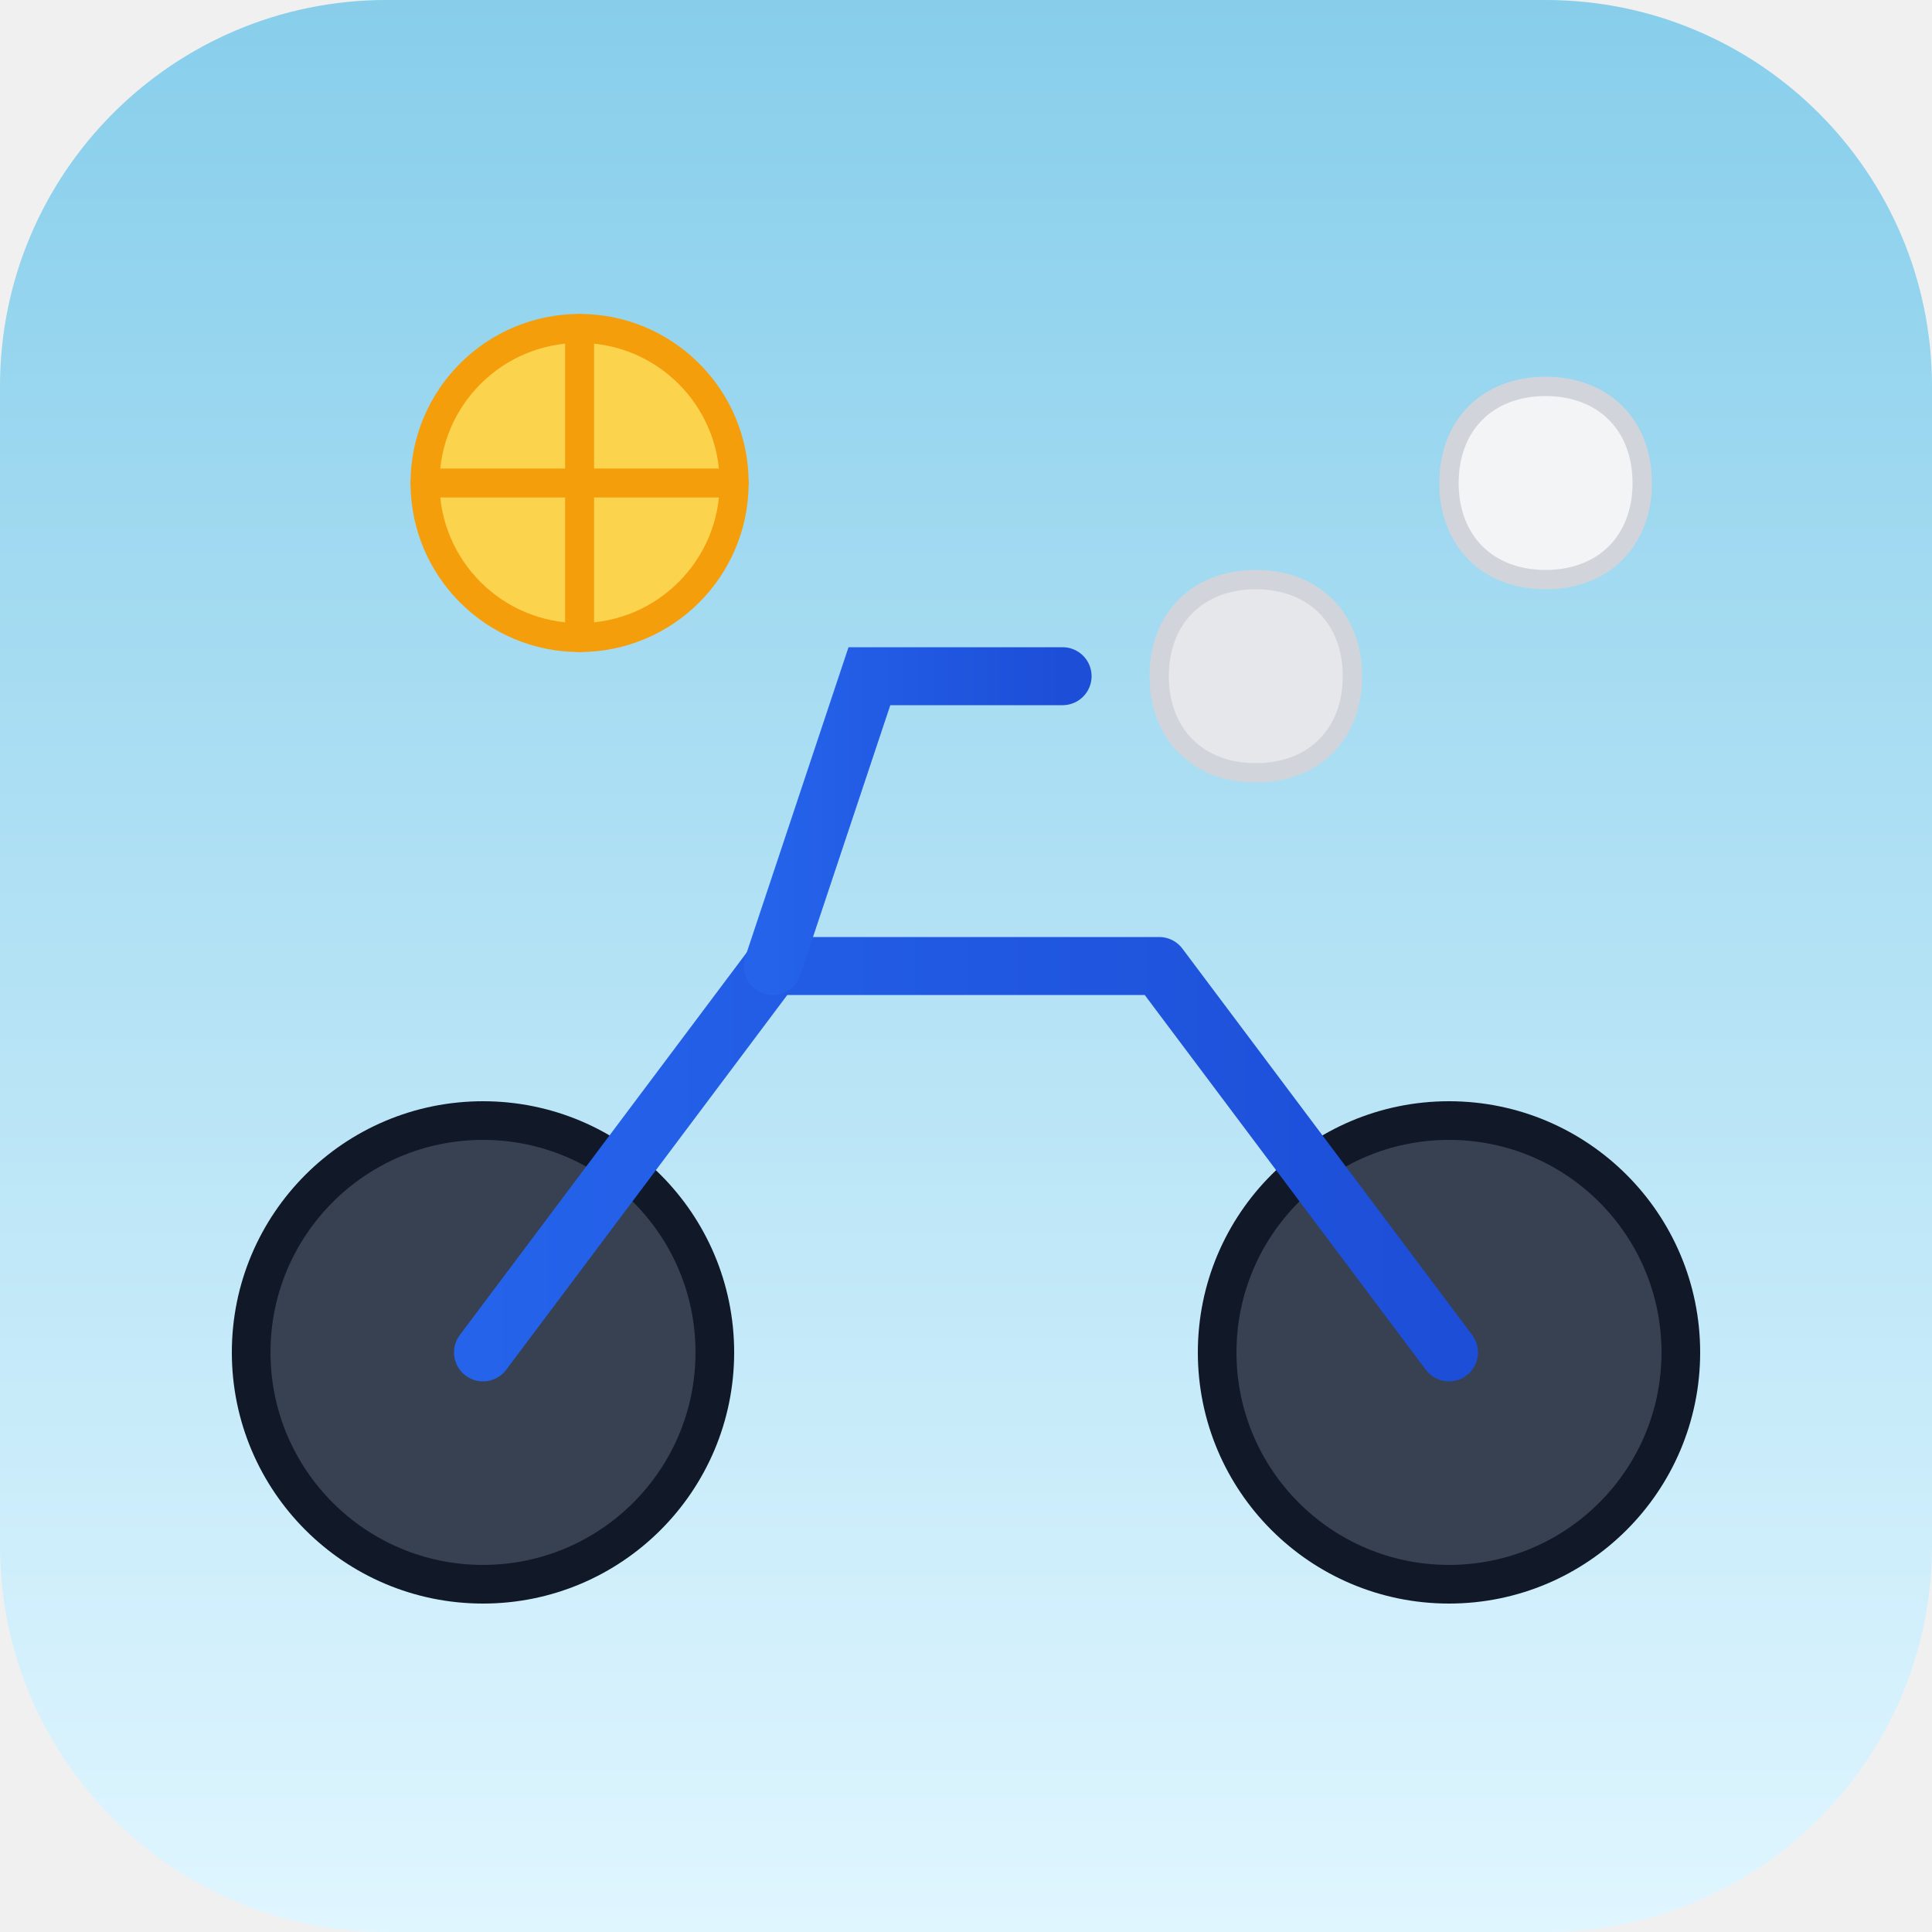
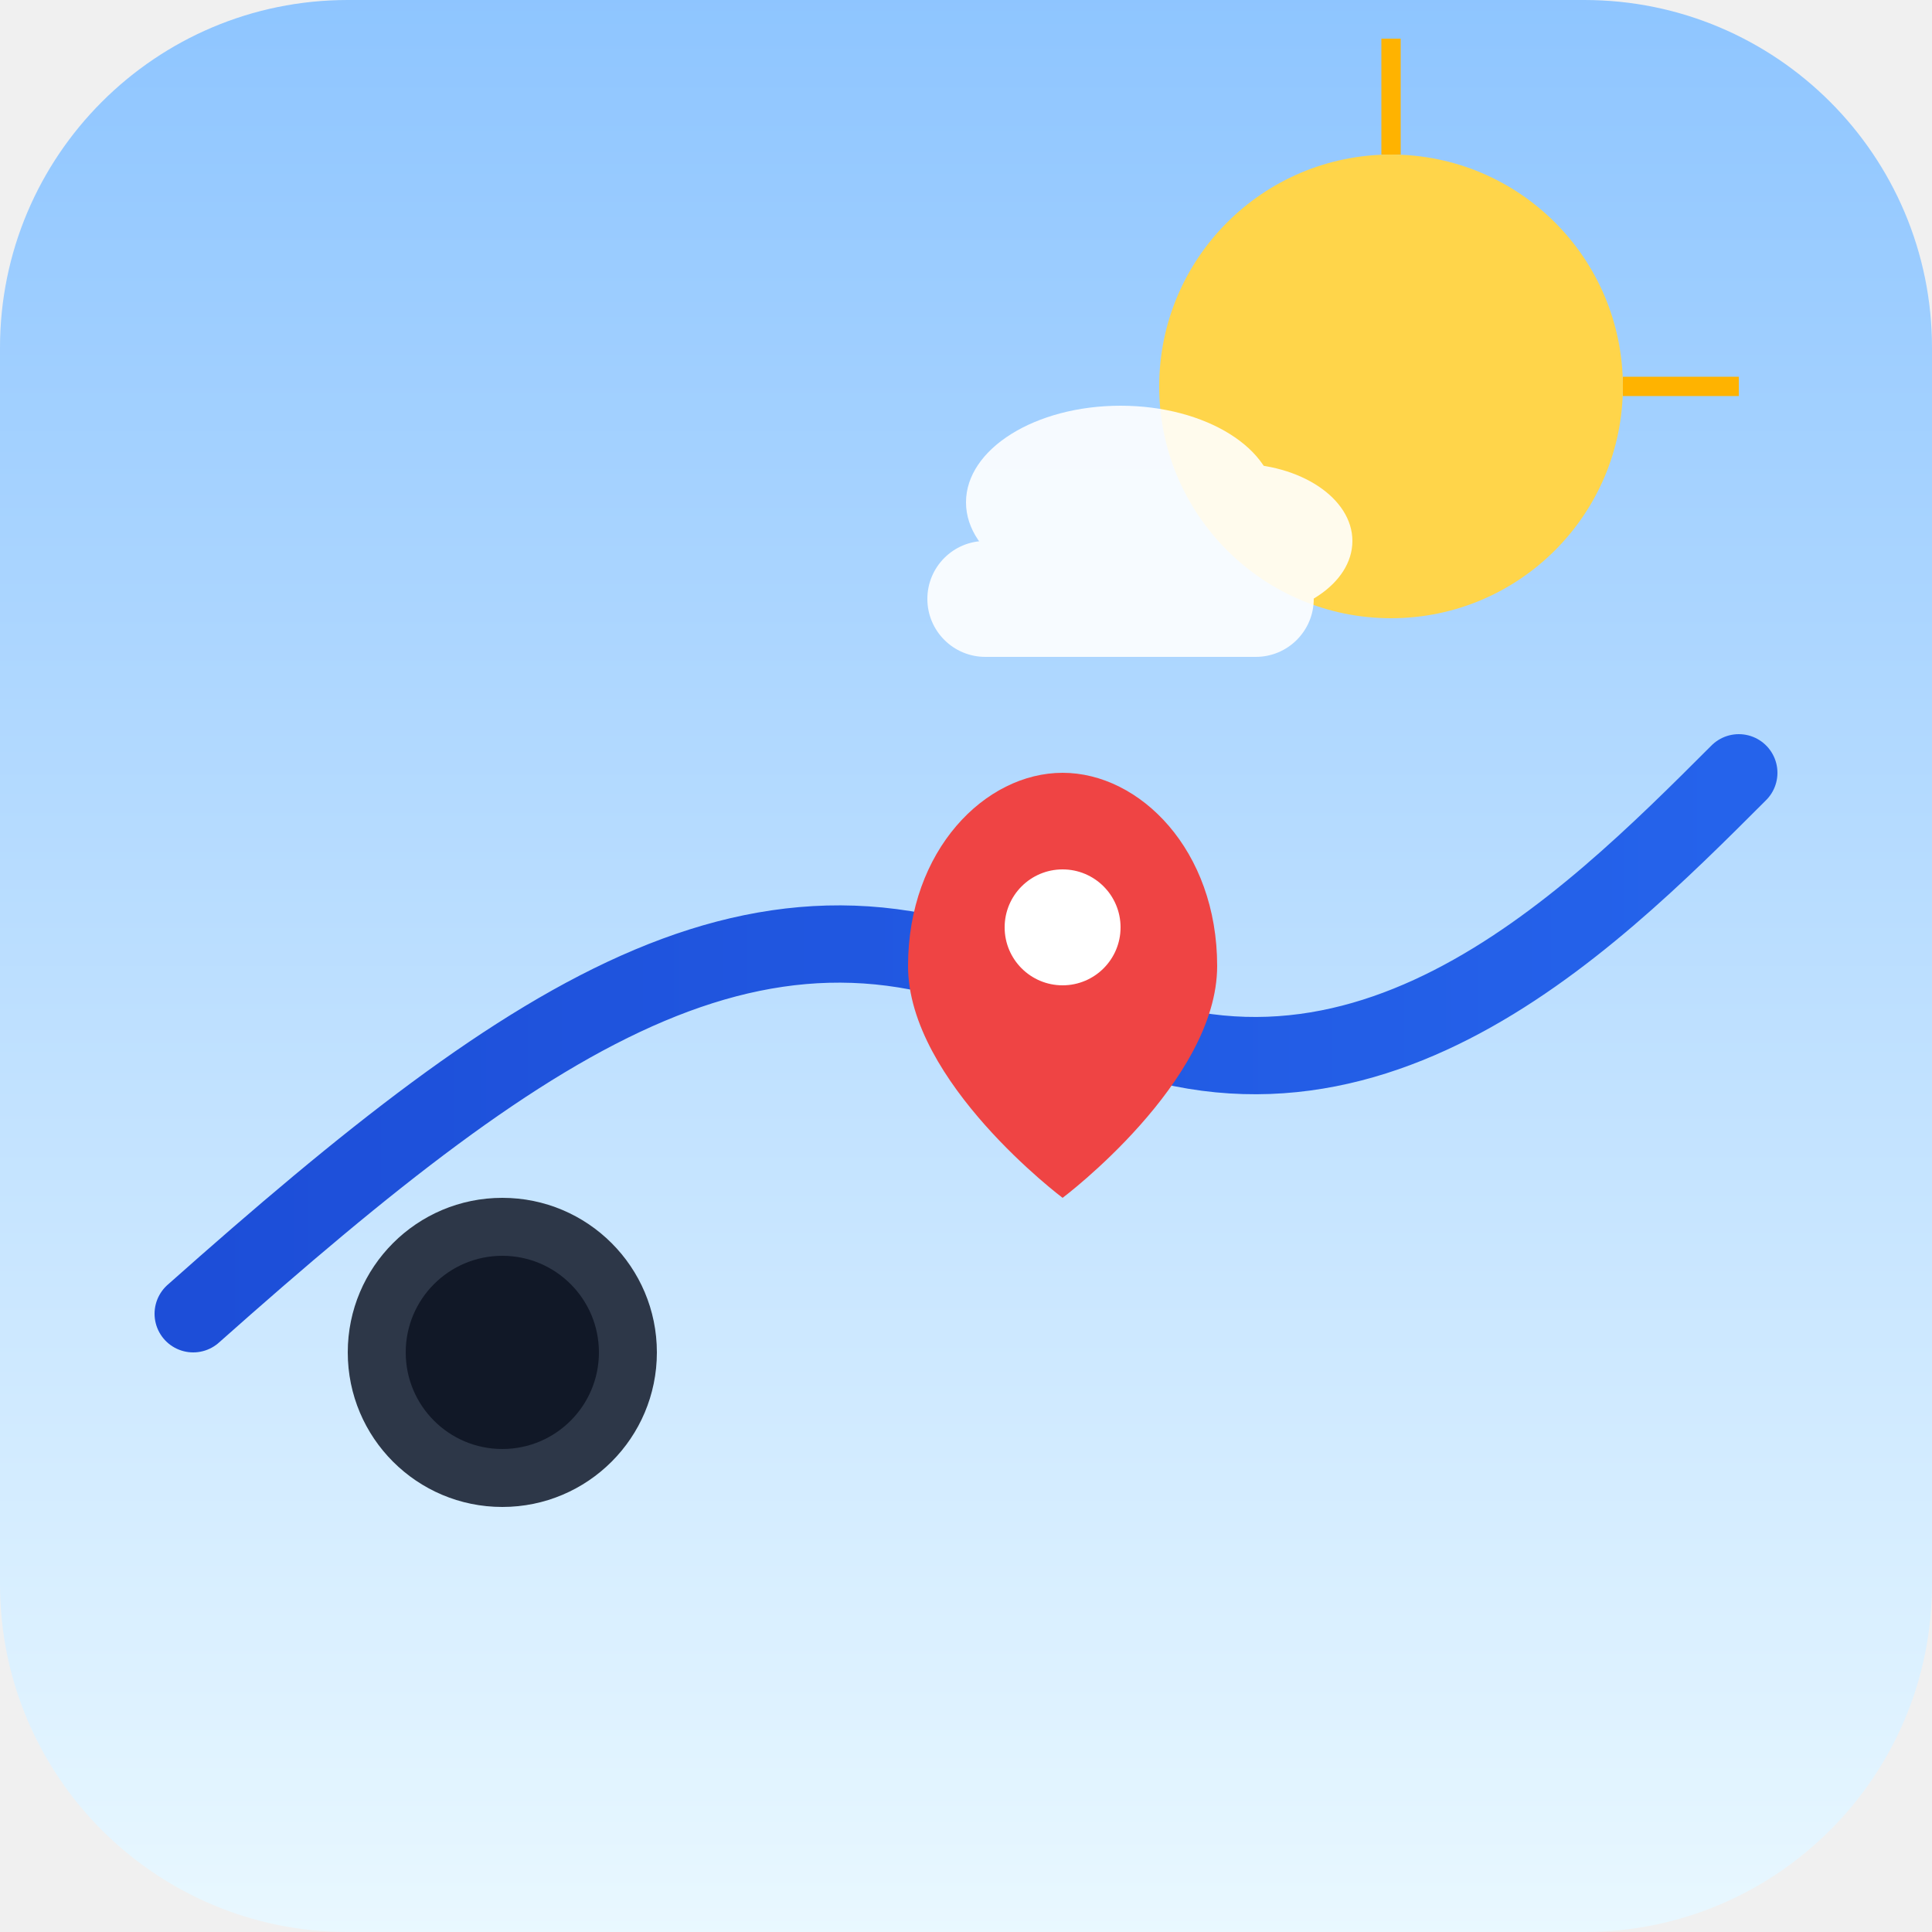
<svg xmlns="http://www.w3.org/2000/svg" viewBox="0 0 100 100">
  <defs>
-     <linearGradient id="sky" x1="0%" y1="0%" x2="0%" y2="100%">
-       <stop offset="0%" stop-color="#87CEEB" />
-       <stop offset="100%" stop-color="#E0F6FF" />
+     <linearGradient id="g-sky" x1="0" y1="0" x2="0" y2="1">
+       <stop offset="0%" stop-color="#8ec5ff" />
+       <stop offset="100%" stop-color="#e9f8ff" />
    </linearGradient>
-     <linearGradient id="bike" x1="0%" y1="0%" x2="100%" y2="0%">
-       <stop offset="0%" stop-color="#2563eb" />
-       <stop offset="100%" stop-color="#1d4ed8" />
+     <linearGradient id="g-route" x1="0" y1="0" x2="1" y2="0">
+       <stop offset="0%" stop-color="#1d4ed8" />
+       <stop offset="100%" stop-color="#2563eb" />
    </linearGradient>
  </defs>
-   <rect width="100" height="100" fill="url(#sky)" rx="20" />
-   <circle cx="25" cy="70" r="12" fill="#374151" stroke="#111827" stroke-width="2" />
-   <circle cx="75" cy="70" r="12" fill="#374151" stroke="#111827" stroke-width="2" />
-   <path d="M25 70 L40 50 L60 50 L75 70" fill="none" stroke="url(#bike)" stroke-width="3" stroke-linecap="round" stroke-linejoin="round" />
-   <path d="M40 50 L45 35 L55 35" fill="none" stroke="url(#bike)" stroke-width="3" stroke-linecap="round" />
-   <path d="M50 35 L50 45" fill="none" stroke="url(#bike)" stroke-width="2" stroke-linecap="round" />
-   <circle cx="30" cy="25" r="8" fill="#FCD34D" stroke="#F59E0B" stroke-width="1.5" />
-   <path d="M22 25 L30 25 L38 25 M30 17 L30 25 L30 33" stroke="#F59E0B" stroke-width="1.5" stroke-linecap="round" />
-   <path d="M65 30 C68 30 70 32 70 35 C70 38 68 40 65 40 C62 40 60 38 60 35 C60 32 62 30 65 30" fill="#E5E7EB" stroke="#D1D5DB" stroke-width="1" />
-   <path d="M80 20 C83 20 85 22 85 25 C85 28 83 30 80 30 C77 30 75 28 75 25 C75 22 77 20 80 20" fill="#F3F4F6" stroke="#D1D5DB" stroke-width="1" />
+   <rect width="100" height="100" rx="18" fill="url(#g-sky)" />
+   <g transform="translate(72,20)">
+     <circle r="12" fill="#FFD54A" />
+     <g stroke="#FFB300" stroke-width="1">
+       <line x1="0" y1="-18" x2="0" y2="-12" />
+       <line x1="12" y1="0" x2="18" y2="0" />
+     </g>
+   </g>
+   <g transform="translate(58,26)" fill="#ffffff" opacity="0.9">
+     <ellipse cx="0" cy="0" rx="8" ry="5" />
+     <ellipse cx="6" cy="2" rx="6" ry="4" />
+     <rect x="-10" y="2" width="20" height="6" rx="3" />
+   </g>
+   <path d="M10 68 C 28 52, 40 44, 55 52 C 70 60, 82 48, 90 40" fill="none" stroke="url(#g-route)" stroke-width="4" stroke-linecap="round" stroke-linejoin="round" />
+   <g transform="translate(55,50)">
+     <path d="M0 -10 C4 -10, 8 -6, 8 0 C8 6, 0 12, 0 12 C0 12, -8 6, -8 0 C-8 -6, -4 -10, 0 -10 Z" fill="#ef4444" />
+     <circle r="3" fill="#ffffff" cx="0" cy="-2" />
+   </g>
+   <g transform="translate(26,70)">
+     <circle r="8" fill="#2d3748" />
+     <circle r="5" fill="#111827" />
+   </g>
</svg>
